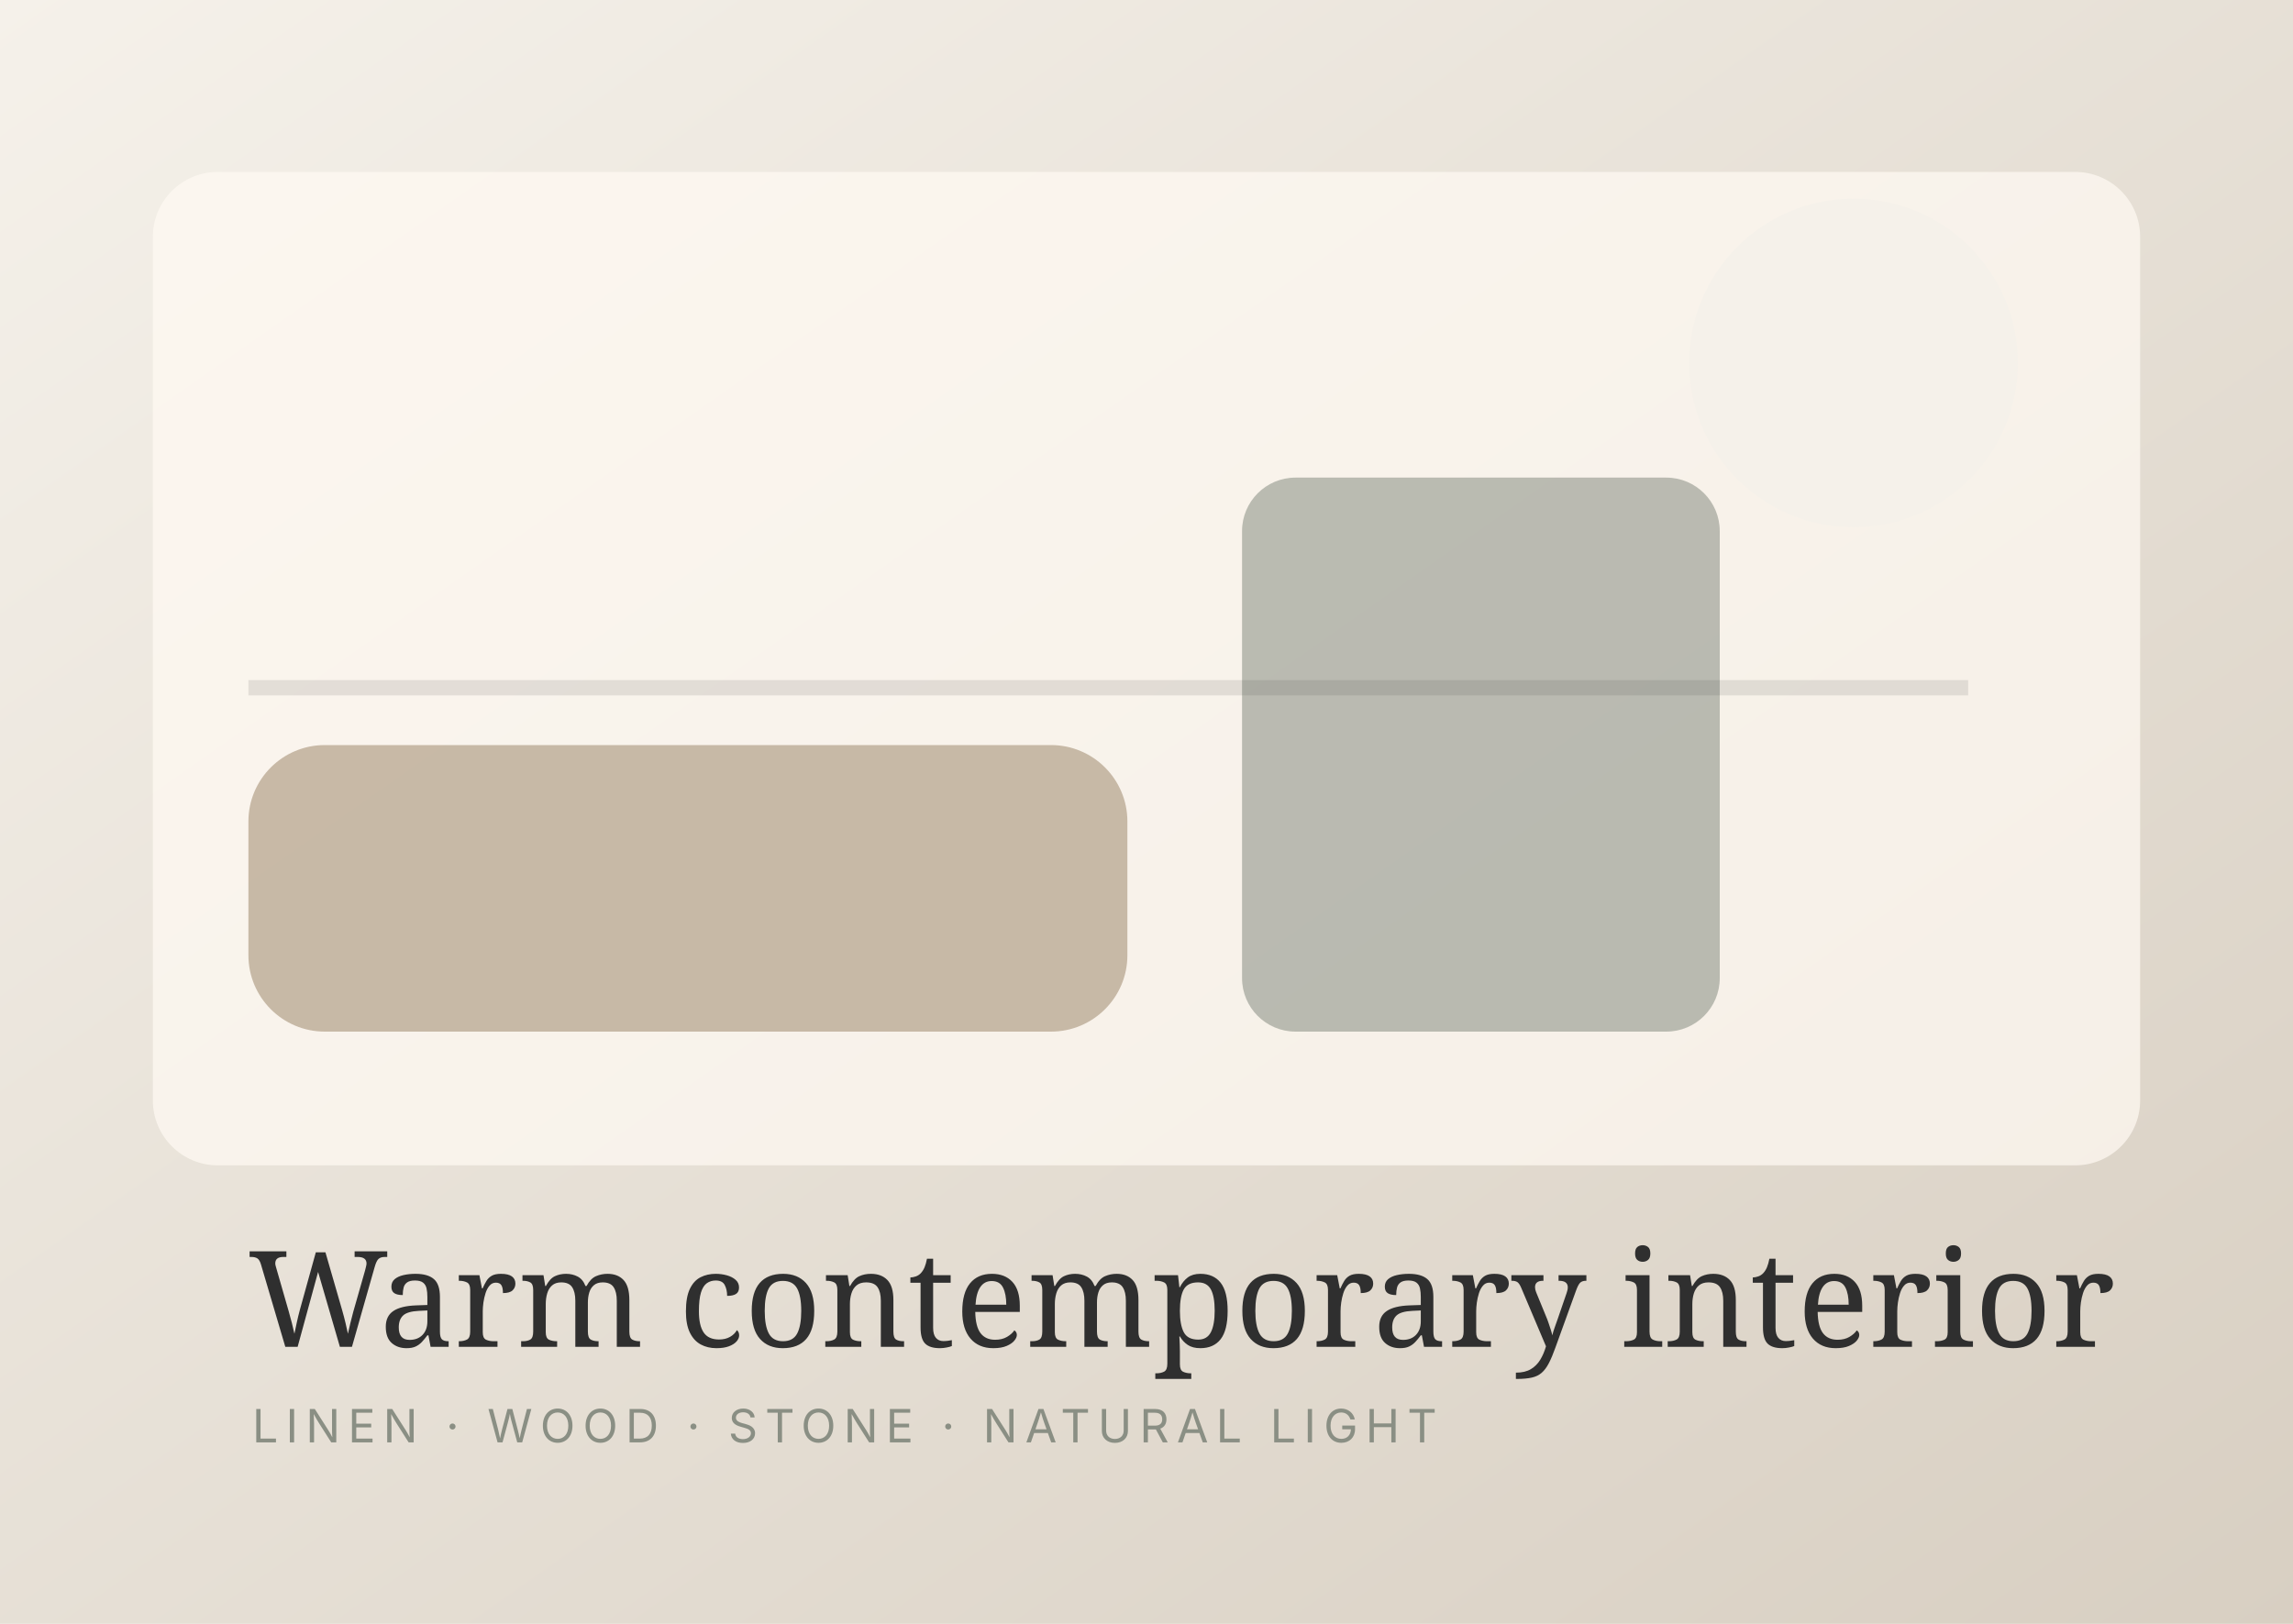
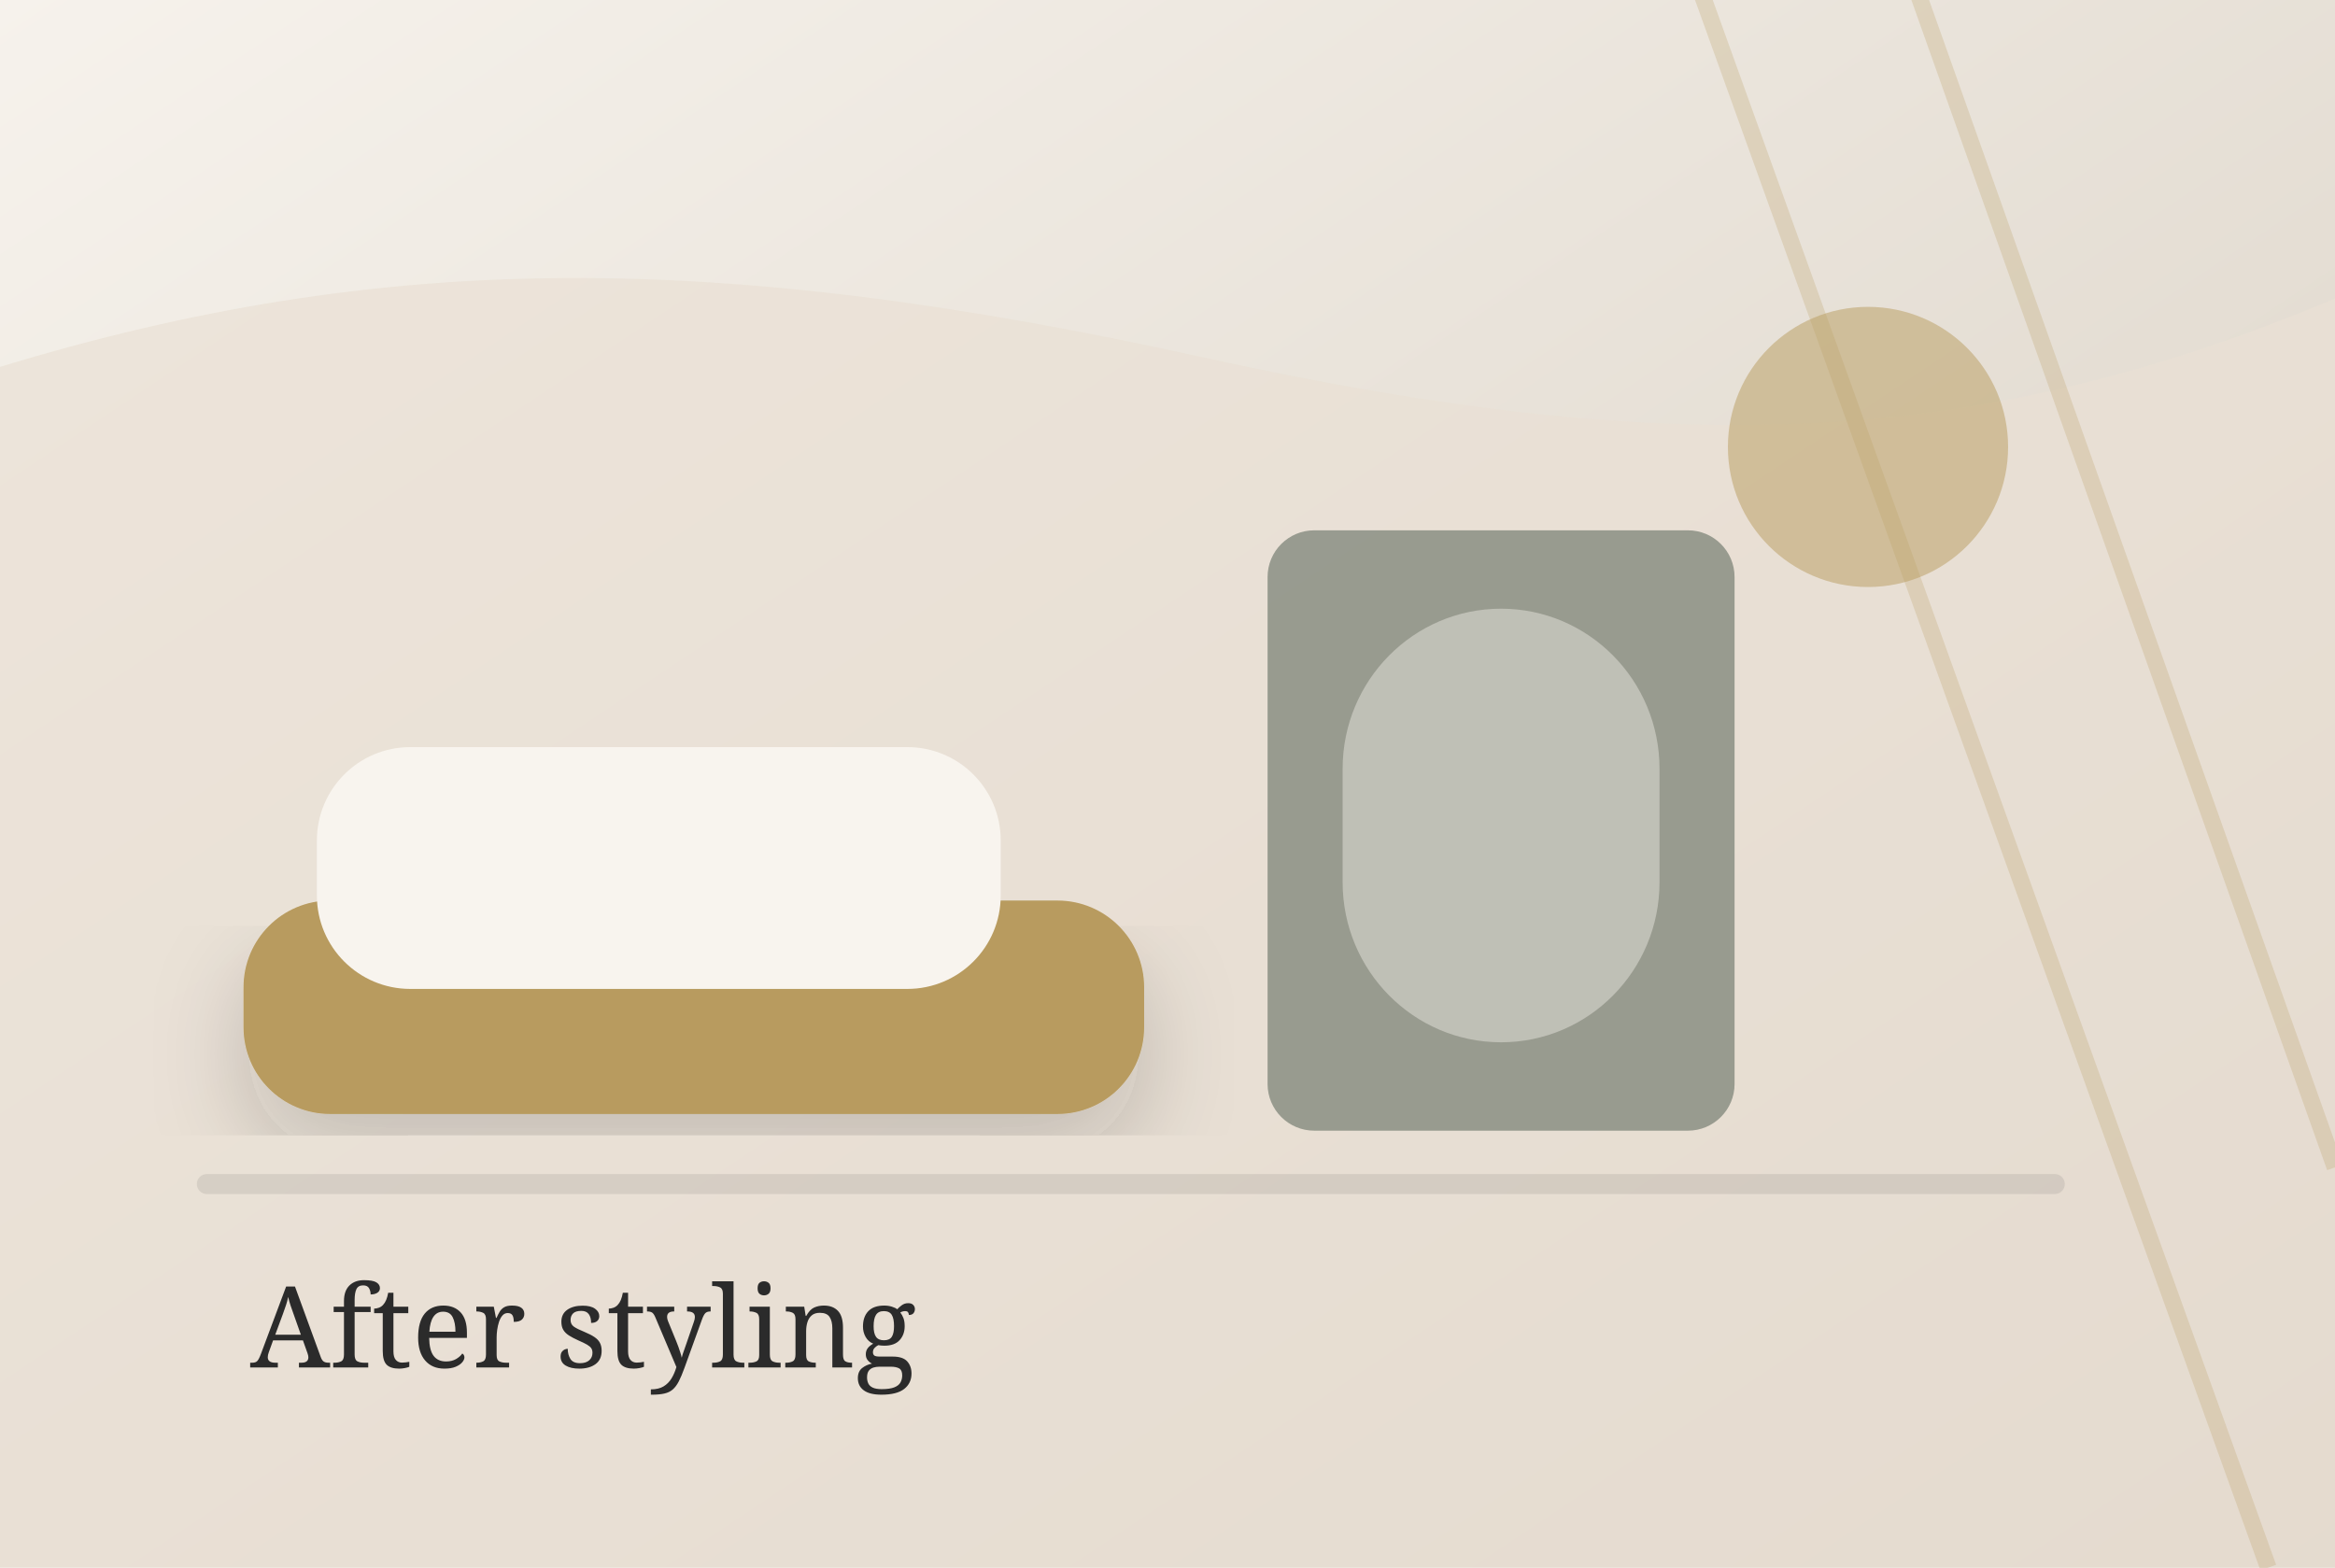
- <svg xmlns="http://www.w3.org/2000/svg" width="1200" height="850" viewBox="0 0 1200 850">
+ <svg xmlns="http://www.w3.org/2000/svg" width="1400" height="940" viewBox="0 0 1400 940">
  <defs>
-     <linearGradient id="g" x1="0" x2="1" y1="0" y2="1">
-       <stop stop-color="#F5F1EA" />
+     <linearGradient id="wall" x1="0" x2="1" y1="0" y2="1">
+       <stop stop-color="#F6F2EC" />
      <stop offset="1" stop-color="#D8CFC2" />
    </linearGradient>
+     <filter id="shadow">
+       <feDropShadow dx="0" dy="28" stdDeviation="28" flood-color="#2B2B2B" flood-opacity=".18" />
+     </filter>
  </defs>
-   <rect width="1200" height="850" fill="url(#g)" />
-   <rect x="80" y="90" width="1040" height="520" rx="34" fill="#fffaf3" opacity=".72" />
-   <rect x="130" y="390" width="460" height="150" rx="40" fill="#B7A58F" opacity=".75" />
-   <rect x="650" y="250" width="250" height="290" rx="28" fill="#8A8F84" opacity=".56" />
-   <circle cx="970" cy="190" r="86" fill="#F5F1EA" />
-   <path d="M130 360h900" stroke="#2F2F2F" opacity=".12" stroke-width="8" />
-   <text x="130" y="705" font-family="Cormorant Garamond, Georgia, serif" font-size="70" fill="#2F2F2F">Warm contemporary interior</text>
-   <text x="132" y="755" font-family="Inter, Arial" font-size="24" letter-spacing="4" fill="#8A8F84">LINEN · WOOD · STONE · NATURAL LIGHT</text>
+   <rect width="1400" height="940" fill="url(#wall)" />
+   <path d="M0 220C230 150 430 150 720 214s470 53 680-35v761H0z" fill="#E9E0D4" opacity=".7" />
+   <g opacity=".25" stroke="#B89B5E" stroke-width="10">
+     <path d="M1000-60 1360 940" />
+     <path d="M1130-60 1400 700" />
+   </g>
+   <rect x="146" y="540" width="540" height="128" rx="52" fill="#B89B5E" filter="url(#shadow)" />
+   <rect x="190" y="448" width="410" height="145" rx="56" fill="#F8F4EE" />
+   <rect x="760" y="318" width="280" height="360" rx="28" fill="#7D8478" opacity=".75" />
+   <rect x="805" y="365" width="190" height="260" rx="96" fill="#F6F2EC" opacity=".42" />
+   <circle cx="1120" cy="268" r="84" fill="#B89B5E" opacity=".5" />
+   <rect x="118" y="704" width="1120" height="12" rx="6" fill="#2B2B2B" opacity=".1" />
+   <text x="150" y="820" font-family="Cormorant Garamond, Georgia, serif" font-size="68" fill="#2B2B2B">After styling</text>
</svg>
